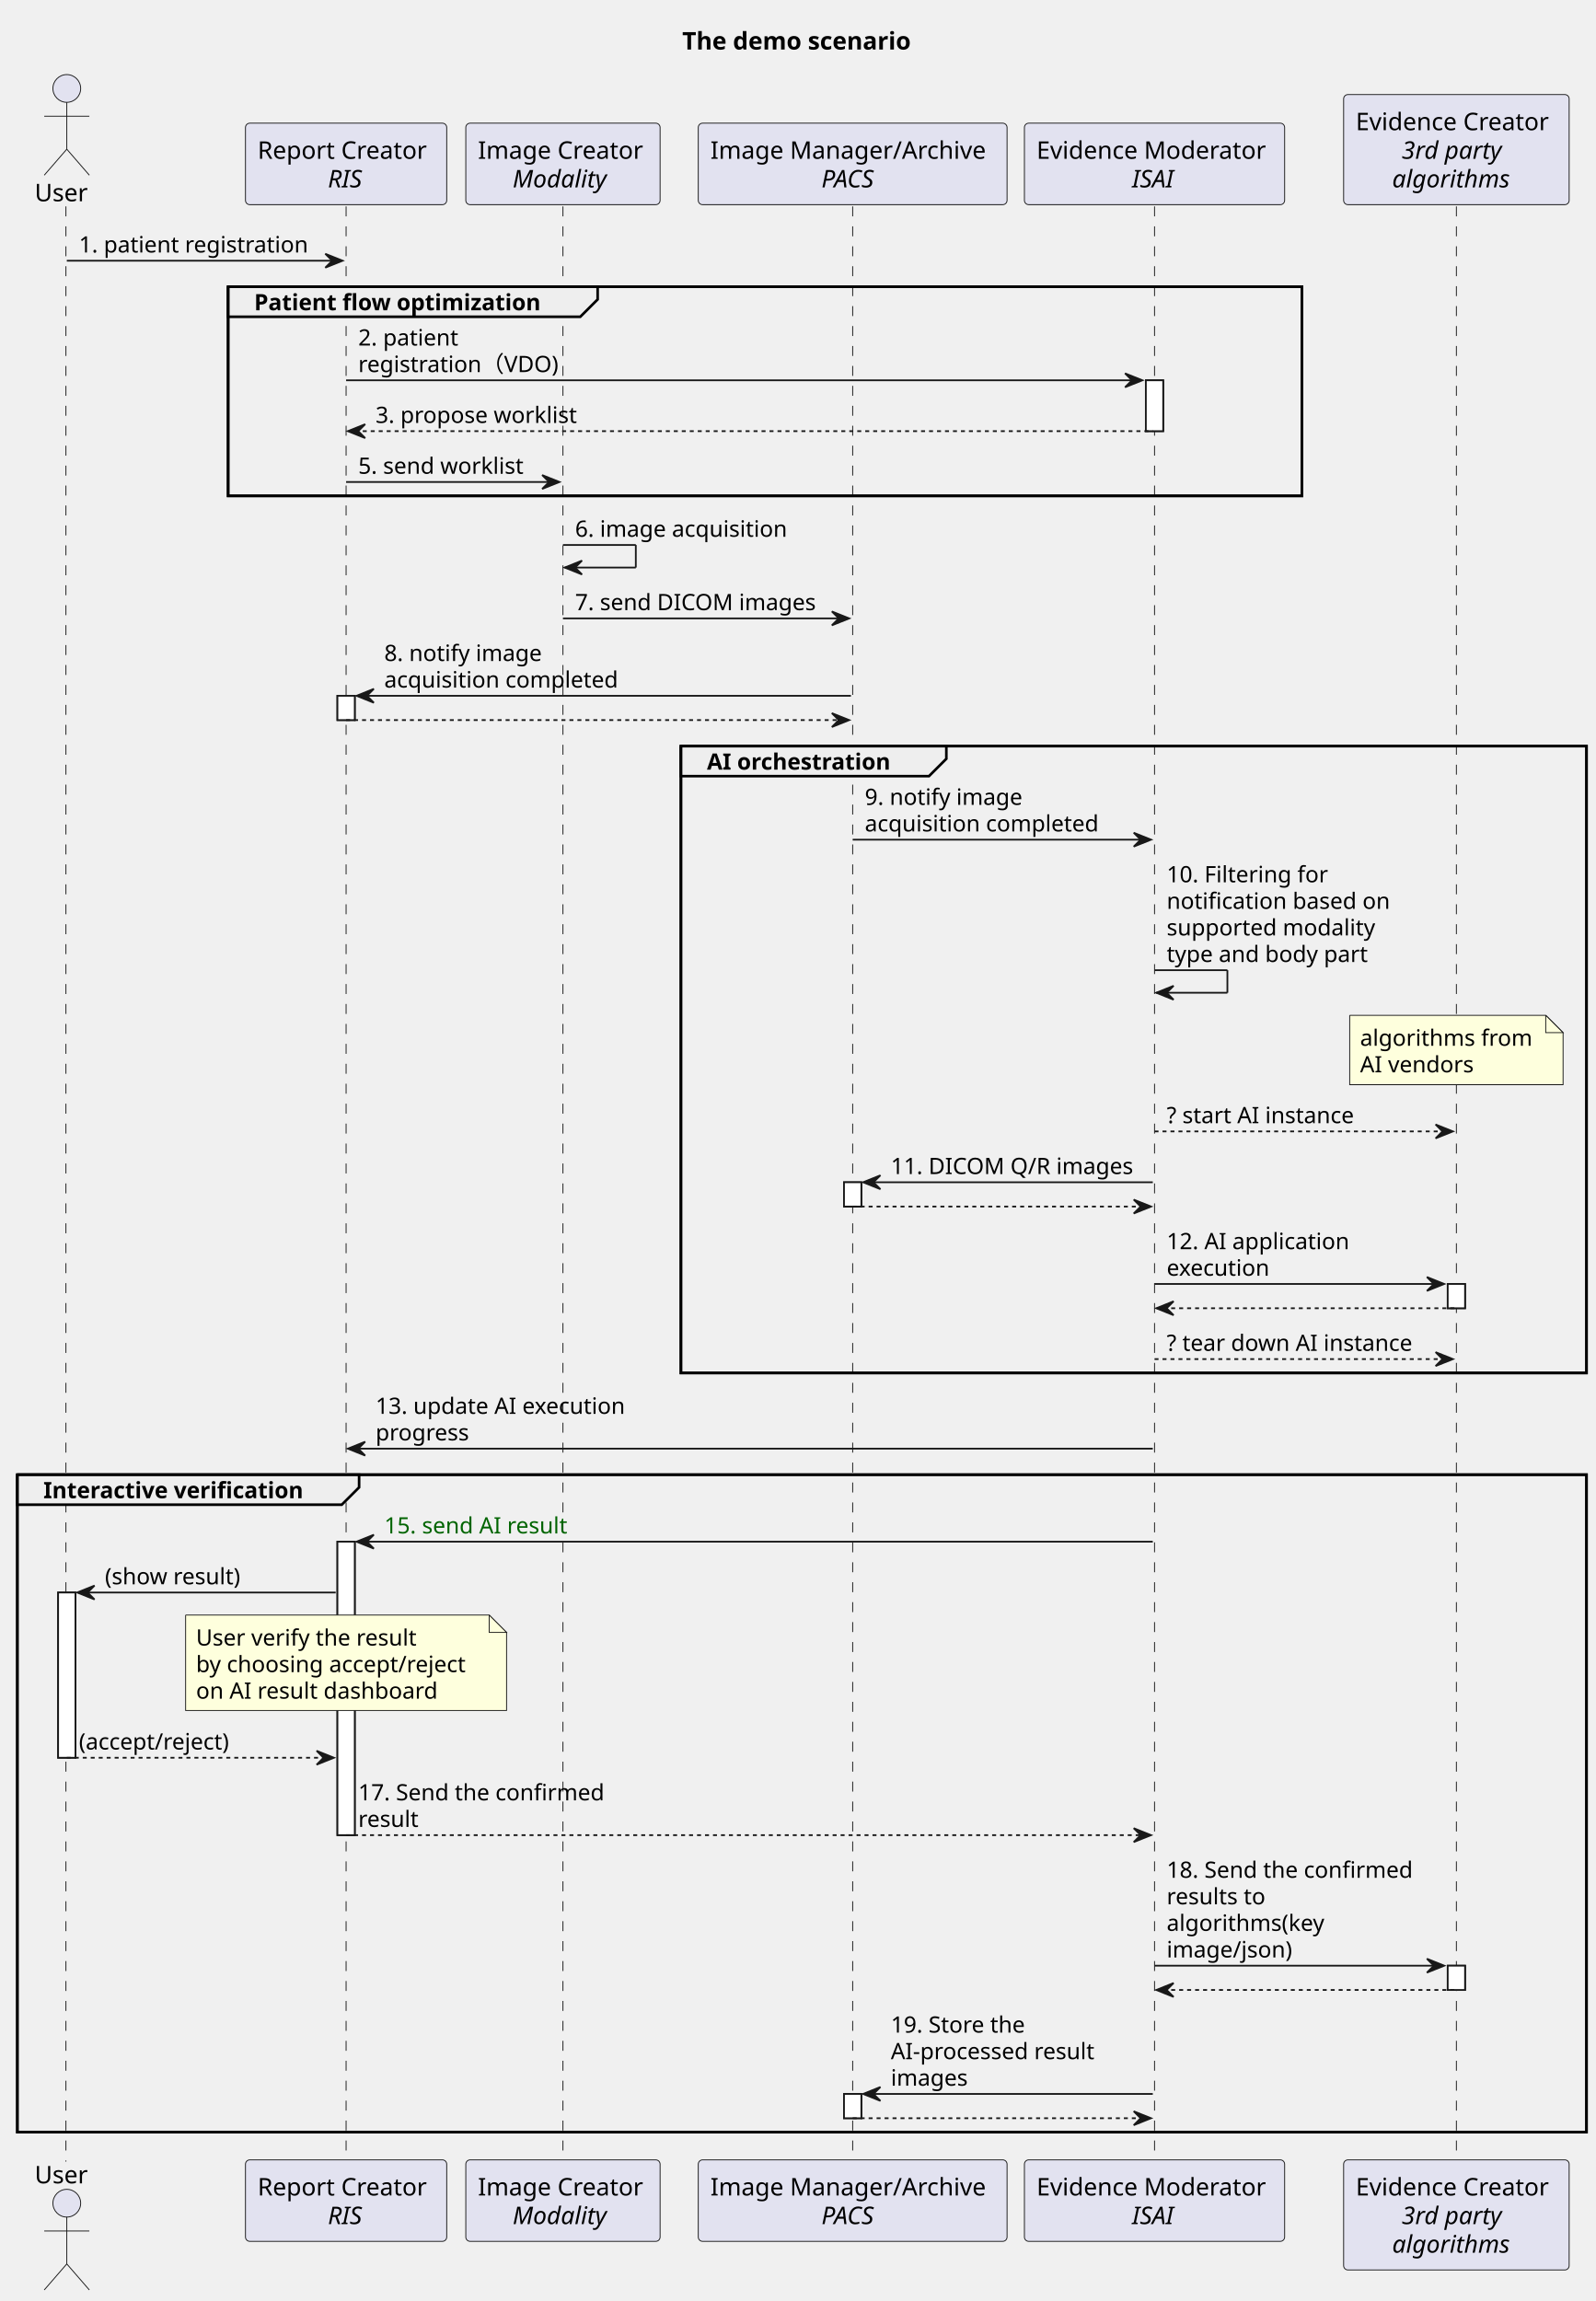
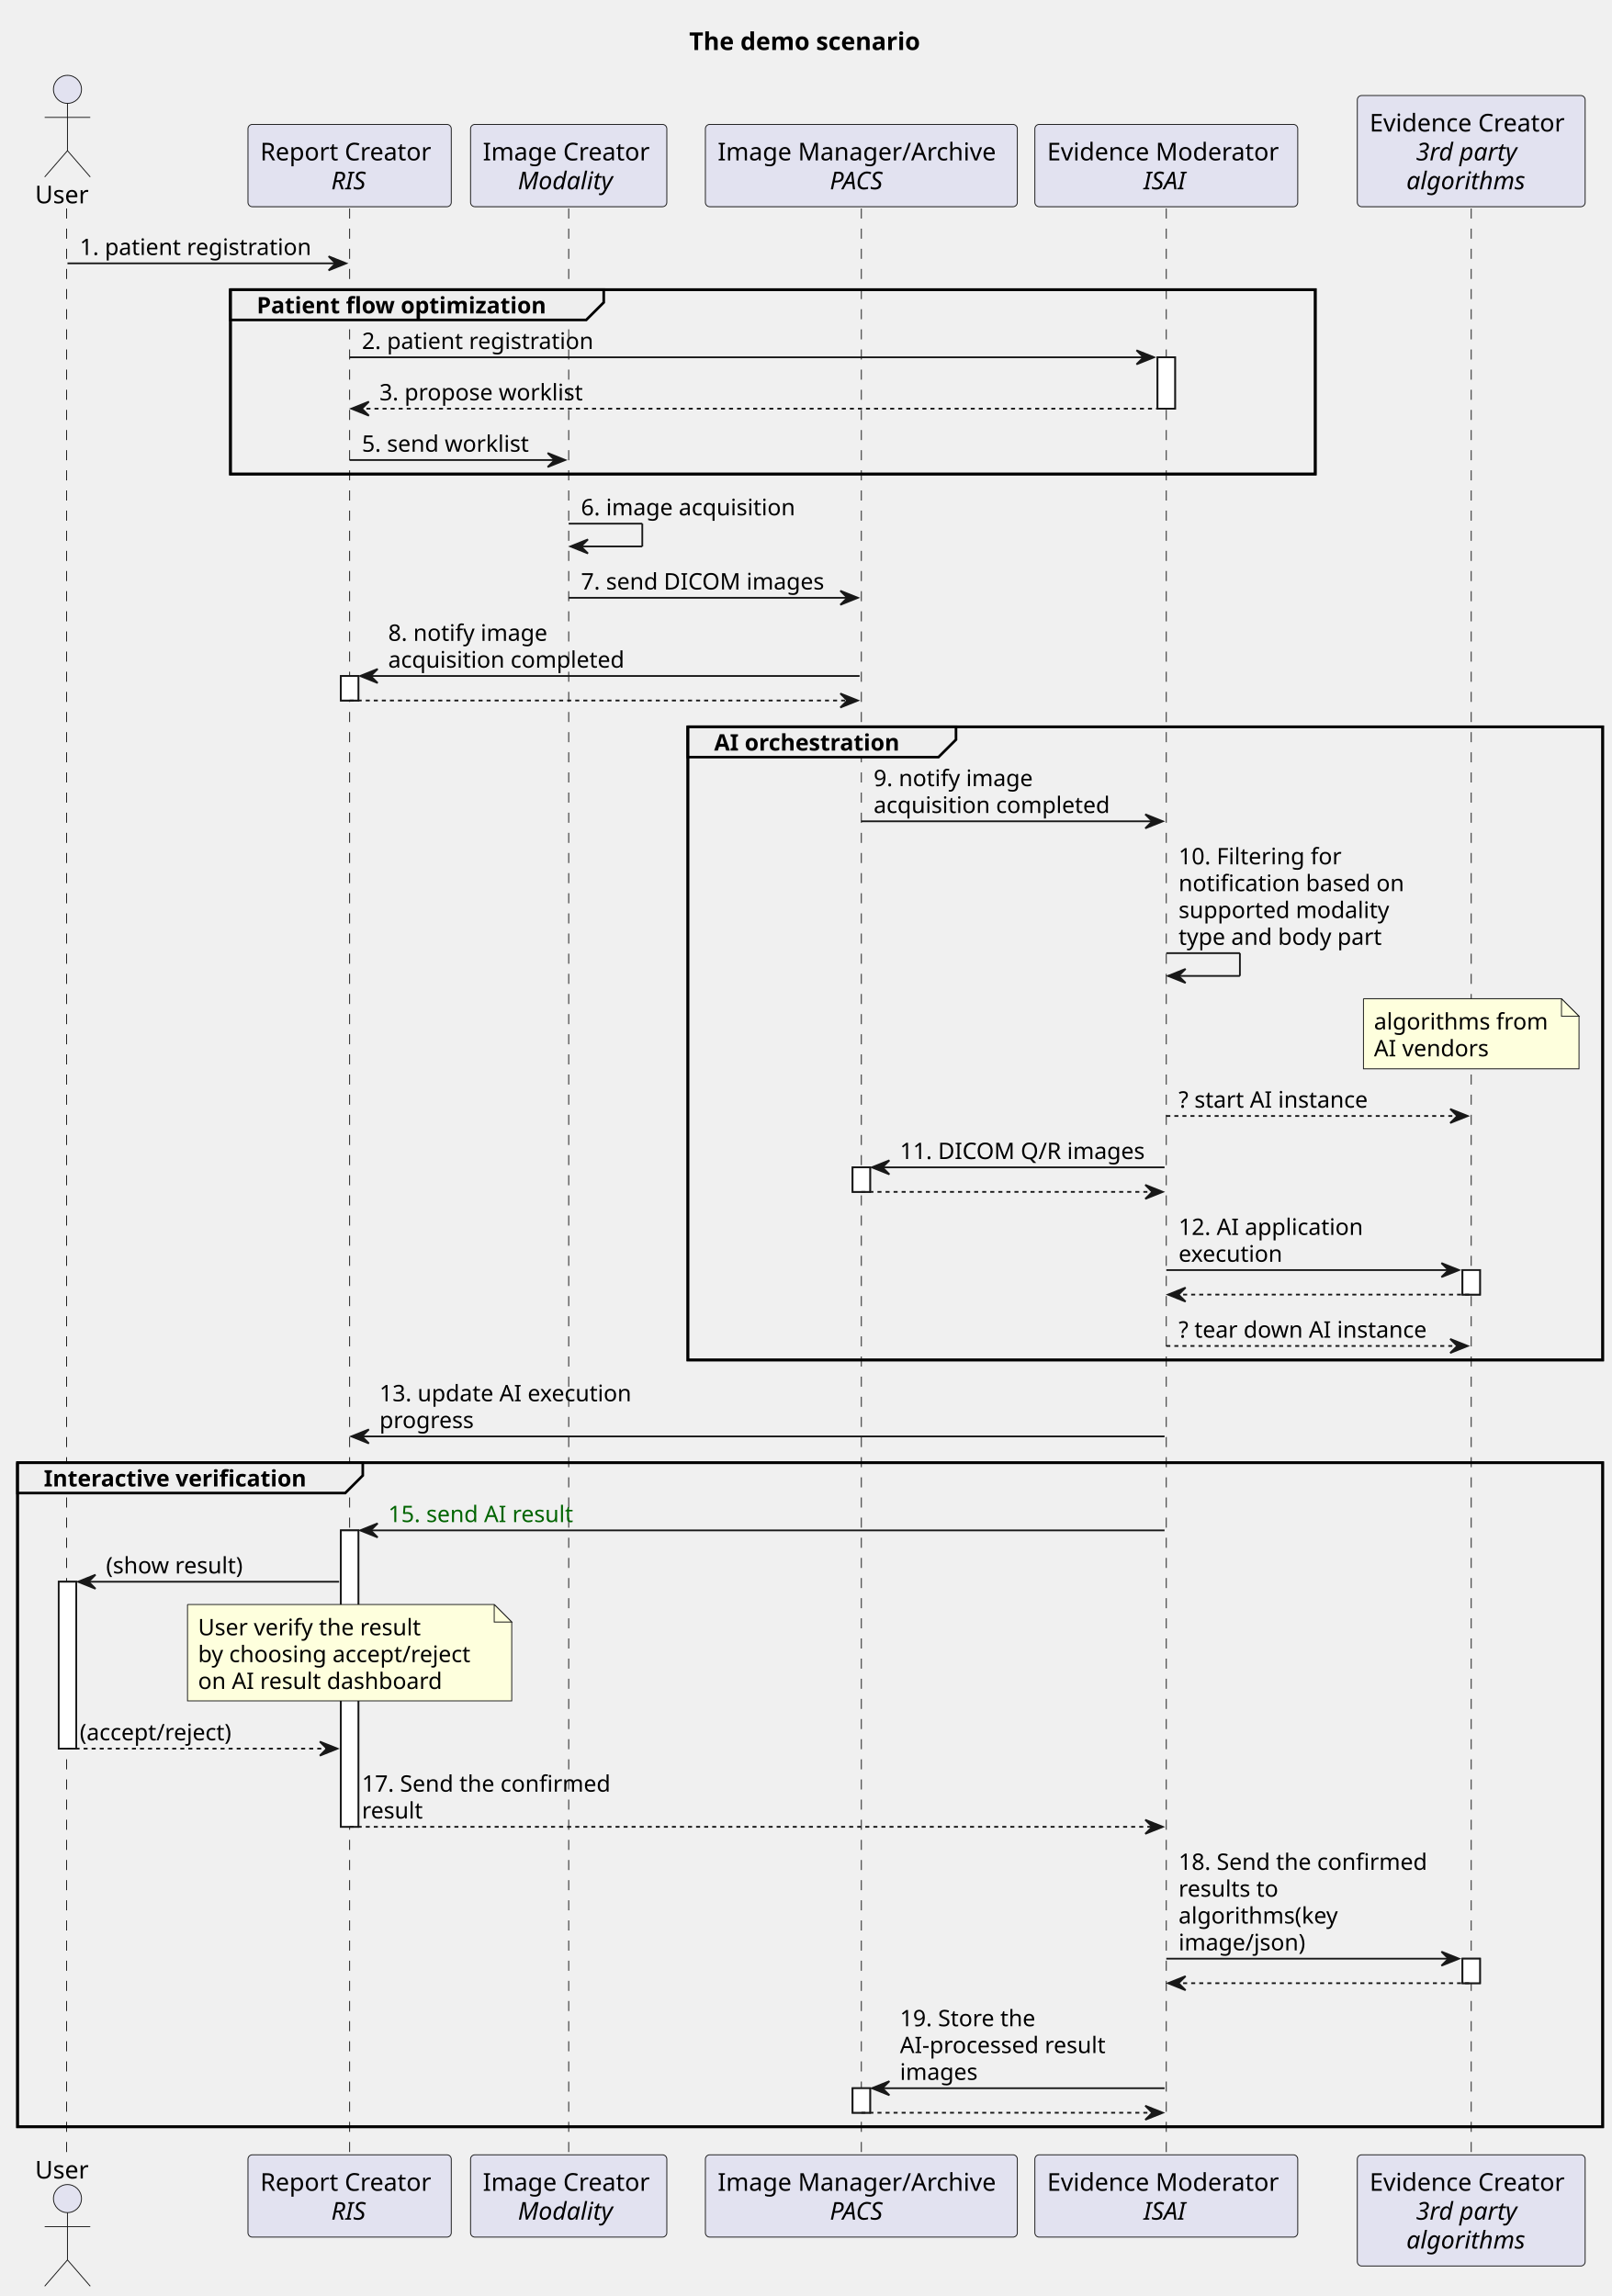
- <svg xmlns="http://www.w3.org/2000/svg" contentStyleType="text/css" height="1154.541px" preserveAspectRatio="none" style="width:800px;height:1154px;background:#FFFFFF;" version="1.1" viewBox="0 0 800 1154" width="800.435px" zoomAndPan="magnify">
+ <svg xmlns="http://www.w3.org/2000/svg" contentStyleType="text/css" height="1140.62px" preserveAspectRatio="none" style="width:800px;height:1140px;background:#FFFFFF;" version="1.1" viewBox="0 0 800 1140" width="800.435px" zoomAndPan="magnify">
  <defs />
  <g>
    <rect height="23.046" style="stroke:#00000000;stroke-width:0.87;fill:none;" width="127.896" x="337.792" y="8.7" />
    <text fill="#000000" font-family="sans-serif" font-size="12.181" font-weight="bold" lengthAdjust="spacing" textLength="119.195" x="342.142" y="24.827">The demo scenario</text>
-     <rect fill="#FFFFFF" height="82.864" style="stroke:#181818;stroke-width:0.87;" width="8.7" x="29.146" y="798.68" />
-     <rect fill="#FFFFFF" height="12.181" style="stroke:#181818;stroke-width:0.87;" width="8.7" x="169.222" y="348.957" />
-     <rect fill="#FFFFFF" height="147.188" style="stroke:#181818;stroke-width:0.87;" width="8.7" x="169.222" y="773.178" />
-     <rect fill="#FFFFFF" height="12.181" style="stroke:#181818;stroke-width:0.87;" width="8.7" x="423.274" y="592.929" />
-     <rect fill="#FFFFFF" height="12.181" style="stroke:#181818;stroke-width:0.87;" width="8.7" x="423.274" y="1050.153" />
-     <rect fill="#FFFFFF" height="25.501" style="stroke:#181818;stroke-width:0.87;" width="8.7" x="574.66" y="190.729" />
-     <rect fill="#FFFFFF" height="12.181" style="stroke:#181818;stroke-width:0.87;" width="8.7" x="726.047" y="643.932" />
-     <rect fill="#FFFFFF" height="12.181" style="stroke:#181818;stroke-width:0.87;" width="8.7" x="726.047" y="985.83" />
-     <rect height="104.885" style="stroke:#000000;stroke-width:1.305;fill:none;" width="538.554" x="114.41" y="143.806" />
-     <rect height="314.386" style="stroke:#000000;stroke-width:1.305;fill:none;" width="454.16" x="341.49" y="374.188" />
-     <rect height="329.717" style="stroke:#000000;stroke-width:1.305;fill:none;" width="786.949" x="8.7" y="739.577" />
-     <line style="stroke:#181818;stroke-width:0.435;fill:none;stroke-dasharray:5.0,5.0;" x1="33.061" x2="33.061" y1="103.514" y2="1084.084" />
-     <line style="stroke:#181818;stroke-width:0.435;fill:none;stroke-dasharray:5.0,5.0;" x1="173.573" x2="173.573" y1="103.514" y2="1084.084" />
-     <line style="stroke:#181818;stroke-width:0.435;fill:none;stroke-dasharray:5.0,5.0;" x1="282.327" x2="282.327" y1="103.514" y2="1084.084" />
-     <line style="stroke:#181818;stroke-width:0.435;fill:none;stroke-dasharray:5.0,5.0;" x1="427.624" x2="427.624" y1="103.514" y2="1084.084" />
-     <line style="stroke:#181818;stroke-width:0.435;fill:none;stroke-dasharray:5.0,5.0;" x1="579.01" x2="579.01" y1="103.514" y2="1084.084" />
-     <line style="stroke:#181818;stroke-width:0.435;fill:none;stroke-dasharray:5.0,5.0;" x1="730.397" x2="730.397" y1="103.514" y2="1084.084" />
+     <rect fill="#FFFFFF" height="82.864" style="stroke:#181818;stroke-width:0.87;" width="8.7" x="29.146" y="785.359" />
+     <rect fill="#FFFFFF" height="12.181" style="stroke:#181818;stroke-width:0.87;" width="8.7" x="169.222" y="335.636" />
+     <rect fill="#FFFFFF" height="147.188" style="stroke:#181818;stroke-width:0.87;" width="8.7" x="169.222" y="759.858" />
+     <rect fill="#FFFFFF" height="12.181" style="stroke:#181818;stroke-width:0.87;" width="8.7" x="423.274" y="579.609" />
+     <rect fill="#FFFFFF" height="12.181" style="stroke:#181818;stroke-width:0.87;" width="8.7" x="423.274" y="1036.832" />
+     <rect fill="#FFFFFF" height="25.501" style="stroke:#181818;stroke-width:0.87;" width="8.7" x="574.66" y="177.408" />
+     <rect fill="#FFFFFF" height="12.181" style="stroke:#181818;stroke-width:0.87;" width="8.7" x="726.047" y="630.611" />
+     <rect fill="#FFFFFF" height="12.181" style="stroke:#181818;stroke-width:0.87;" width="8.7" x="726.047" y="972.509" />
+     <rect height="91.565" style="stroke:#000000;stroke-width:1.305;fill:none;" width="538.554" x="114.41" y="143.806" />
+     <rect height="314.386" style="stroke:#000000;stroke-width:1.305;fill:none;" width="454.16" x="341.49" y="360.867" />
+     <rect height="329.717" style="stroke:#000000;stroke-width:1.305;fill:none;" width="786.949" x="8.7" y="726.256" />
+     <line style="stroke:#181818;stroke-width:0.435;fill:none;stroke-dasharray:5.0,5.0;" x1="33.061" x2="33.061" y1="103.514" y2="1070.764" />
+     <line style="stroke:#181818;stroke-width:0.435;fill:none;stroke-dasharray:5.0,5.0;" x1="173.573" x2="173.573" y1="103.514" y2="1070.764" />
+     <line style="stroke:#181818;stroke-width:0.435;fill:none;stroke-dasharray:5.0,5.0;" x1="282.327" x2="282.327" y1="103.514" y2="1070.764" />
+     <line style="stroke:#181818;stroke-width:0.435;fill:none;stroke-dasharray:5.0,5.0;" x1="427.624" x2="427.624" y1="103.514" y2="1070.764" />
+     <line style="stroke:#181818;stroke-width:0.435;fill:none;stroke-dasharray:5.0,5.0;" x1="579.01" x2="579.01" y1="103.514" y2="1070.764" />
+     <line style="stroke:#181818;stroke-width:0.435;fill:none;stroke-dasharray:5.0,5.0;" x1="730.397" x2="730.397" y1="103.514" y2="1070.764" />
    <text fill="#000000" font-family="sans-serif" font-size="12.181" lengthAdjust="spacing" textLength="26.971" x="17.401" y="100.945">User</text>
    <ellipse cx="33.496" cy="44.362" fill="#E2E2F0" rx="6.96" ry="6.96" style="stroke:#181818;stroke-width:0.435;" />
    <path d="M33.496,51.322 L33.496,74.813 M22.186,58.282 L44.807,58.282 M33.496,74.813 L22.186,87.864 M33.496,74.813 L44.807,87.864 " fill="none" style="stroke:#181818;stroke-width:0.435;" />
-     <text fill="#000000" font-family="sans-serif" font-size="12.181" lengthAdjust="spacing" textLength="26.971" x="17.401" y="1094.991">User</text>
-     <ellipse cx="33.496" cy="1104.955" fill="#E2E2F0" rx="6.96" ry="6.96" style="stroke:#181818;stroke-width:0.435;" />
-     <path d="M33.496,1111.915 L33.496,1135.407 M22.186,1118.876 L44.807,1118.876 M33.496,1135.407 L22.186,1148.457 M33.496,1135.407 L44.807,1148.457 " fill="none" style="stroke:#181818;stroke-width:0.435;" />
+     <text fill="#000000" font-family="sans-serif" font-size="12.181" lengthAdjust="spacing" textLength="26.971" x="17.401" y="1081.67">User</text>
+     <ellipse cx="33.496" cy="1091.634" fill="#E2E2F0" rx="6.96" ry="6.96" style="stroke:#181818;stroke-width:0.435;" />
+     <path d="M33.496,1098.595 L33.496,1122.086 M22.186,1105.555 L44.807,1105.555 M33.496,1122.086 L22.186,1135.136 M33.496,1122.086 L44.807,1135.136 " fill="none" style="stroke:#181818;stroke-width:0.435;" />
    <rect fill="#E2E2F0" height="40.871" rx="2.175" ry="2.175" style="stroke:#181818;stroke-width:0.435;" width="100.924" x="123.11" y="61.773" />
    <text fill="#000000" font-family="sans-serif" font-size="12.181" lengthAdjust="spacing" textLength="88.744" x="129.201" y="79.639">Report Creator</text>
    <text fill="#000000" font-family="sans-serif" font-size="12.181" font-style="italic" lengthAdjust="spacing" textLength="18.271" x="164.437" y="93.984">RIS</text>
-     <rect fill="#E2E2F0" height="40.871" rx="2.175" ry="2.175" style="stroke:#181818;stroke-width:0.435;" width="100.924" x="123.11" y="1083.214" />
-     <text fill="#000000" font-family="sans-serif" font-size="12.181" lengthAdjust="spacing" textLength="88.744" x="129.201" y="1101.081">Report Creator</text>
-     <text fill="#000000" font-family="sans-serif" font-size="12.181" font-style="italic" lengthAdjust="spacing" textLength="18.271" x="164.437" y="1115.426">RIS</text>
+     <rect fill="#E2E2F0" height="40.871" rx="2.175" ry="2.175" style="stroke:#181818;stroke-width:0.435;" width="100.924" x="123.11" y="1069.894" />
+     <text fill="#000000" font-family="sans-serif" font-size="12.181" lengthAdjust="spacing" textLength="88.744" x="129.201" y="1087.76">Report Creator</text>
+     <text fill="#000000" font-family="sans-serif" font-size="12.181" font-style="italic" lengthAdjust="spacing" textLength="18.271" x="164.437" y="1102.105">RIS</text>
    <rect fill="#E2E2F0" height="40.871" rx="2.175" ry="2.175" style="stroke:#181818;stroke-width:0.435;" width="97.444" x="233.605" y="61.773" />
    <text fill="#000000" font-family="sans-serif" font-size="12.181" lengthAdjust="spacing" textLength="85.264" x="239.696" y="79.639">Image Creator</text>
    <text fill="#000000" font-family="sans-serif" font-size="12.181" font-style="italic" lengthAdjust="spacing" textLength="50.462" x="257.096" y="93.984">Modality</text>
-     <rect fill="#E2E2F0" height="40.871" rx="2.175" ry="2.175" style="stroke:#181818;stroke-width:0.435;" width="97.444" x="233.605" y="1083.214" />
-     <text fill="#000000" font-family="sans-serif" font-size="12.181" lengthAdjust="spacing" textLength="85.264" x="239.696" y="1101.081">Image Creator</text>
-     <text fill="#000000" font-family="sans-serif" font-size="12.181" font-style="italic" lengthAdjust="spacing" textLength="50.462" x="257.096" y="1115.426">Modality</text>
+     <rect fill="#E2E2F0" height="40.871" rx="2.175" ry="2.175" style="stroke:#181818;stroke-width:0.435;" width="97.444" x="233.605" y="1069.894" />
+     <text fill="#000000" font-family="sans-serif" font-size="12.181" lengthAdjust="spacing" textLength="85.264" x="239.696" y="1087.76">Image Creator</text>
+     <text fill="#000000" font-family="sans-serif" font-size="12.181" font-style="italic" lengthAdjust="spacing" textLength="50.462" x="257.096" y="1102.105">Modality</text>
    <rect fill="#E2E2F0" height="40.871" rx="2.175" ry="2.175" style="stroke:#181818;stroke-width:0.435;" width="154.867" x="350.19" y="61.773" />
    <text fill="#000000" font-family="sans-serif" font-size="12.181" lengthAdjust="spacing" textLength="142.686" x="356.281" y="79.639">Image Manager/Archive</text>
    <text fill="#000000" font-family="sans-serif" font-size="12.181" font-style="italic" lengthAdjust="spacing" textLength="31.321" x="411.963" y="93.984">PACS</text>
-     <rect fill="#E2E2F0" height="40.871" rx="2.175" ry="2.175" style="stroke:#181818;stroke-width:0.435;" width="154.867" x="350.19" y="1083.214" />
-     <text fill="#000000" font-family="sans-serif" font-size="12.181" lengthAdjust="spacing" textLength="142.686" x="356.281" y="1101.081">Image Manager/Archive</text>
-     <text fill="#000000" font-family="sans-serif" font-size="12.181" font-style="italic" lengthAdjust="spacing" textLength="31.321" x="411.963" y="1115.426">PACS</text>
+     <rect fill="#E2E2F0" height="40.871" rx="2.175" ry="2.175" style="stroke:#181818;stroke-width:0.435;" width="154.867" x="350.19" y="1069.894" />
+     <text fill="#000000" font-family="sans-serif" font-size="12.181" lengthAdjust="spacing" textLength="142.686" x="356.281" y="1087.76">Image Manager/Archive</text>
+     <text fill="#000000" font-family="sans-serif" font-size="12.181" font-style="italic" lengthAdjust="spacing" textLength="31.321" x="411.963" y="1102.105">PACS</text>
    <rect fill="#E2E2F0" height="40.871" rx="2.175" ry="2.175" style="stroke:#181818;stroke-width:0.435;" width="130.506" x="513.758" y="61.773" />
    <text fill="#000000" font-family="sans-serif" font-size="12.181" lengthAdjust="spacing" textLength="118.325" x="519.848" y="79.639">Evidence Moderator</text>
    <text fill="#000000" font-family="sans-serif" font-size="12.181" font-style="italic" lengthAdjust="spacing" textLength="22.621" x="567.7" y="93.984">ISAI</text>
-     <rect fill="#E2E2F0" height="40.871" rx="2.175" ry="2.175" style="stroke:#181818;stroke-width:0.435;" width="130.506" x="513.758" y="1083.214" />
-     <text fill="#000000" font-family="sans-serif" font-size="12.181" lengthAdjust="spacing" textLength="118.325" x="519.848" y="1101.081">Evidence Moderator</text>
-     <text fill="#000000" font-family="sans-serif" font-size="12.181" font-style="italic" lengthAdjust="spacing" textLength="22.621" x="567.7" y="1115.426">ISAI</text>
+     <rect fill="#E2E2F0" height="40.871" rx="2.175" ry="2.175" style="stroke:#181818;stroke-width:0.435;" width="130.506" x="513.758" y="1069.894" />
+     <text fill="#000000" font-family="sans-serif" font-size="12.181" lengthAdjust="spacing" textLength="118.325" x="519.848" y="1087.76">Evidence Moderator</text>
+     <text fill="#000000" font-family="sans-serif" font-size="12.181" font-style="italic" lengthAdjust="spacing" textLength="22.621" x="567.7" y="1102.105">ISAI</text>
    <rect fill="#E2E2F0" height="55.217" rx="2.175" ry="2.175" style="stroke:#181818;stroke-width:0.435;" width="113.105" x="673.845" y="47.427" />
    <text fill="#000000" font-family="sans-serif" font-size="12.181" lengthAdjust="spacing" textLength="100.924" x="679.935" y="65.294">Evidence Creator</text>
    <text fill="#000000" font-family="sans-serif" font-size="12.181" font-style="italic" lengthAdjust="spacing" textLength="54.812" x="702.991" y="79.639">3rd party</text>
    <text fill="#000000" font-family="sans-serif" font-size="12.181" font-style="italic" lengthAdjust="spacing" textLength="64.383" x="698.206" y="93.984">algorithms</text>
-     <rect fill="#E2E2F0" height="55.217" rx="2.175" ry="2.175" style="stroke:#181818;stroke-width:0.435;" width="113.105" x="673.845" y="1083.214" />
-     <text fill="#000000" font-family="sans-serif" font-size="12.181" lengthAdjust="spacing" textLength="100.924" x="679.935" y="1101.081">Evidence Creator</text>
-     <text fill="#000000" font-family="sans-serif" font-size="12.181" font-style="italic" lengthAdjust="spacing" textLength="54.812" x="702.991" y="1115.426">3rd party</text>
-     <text fill="#000000" font-family="sans-serif" font-size="12.181" font-style="italic" lengthAdjust="spacing" textLength="64.383" x="698.206" y="1129.772">algorithms</text>
-     <rect fill="#FFFFFF" height="82.864" style="stroke:#181818;stroke-width:0.87;" width="8.7" x="29.146" y="798.68" />
-     <rect fill="#FFFFFF" height="12.181" style="stroke:#181818;stroke-width:0.87;" width="8.7" x="169.222" y="348.957" />
-     <rect fill="#FFFFFF" height="147.188" style="stroke:#181818;stroke-width:0.87;" width="8.7" x="169.222" y="773.178" />
-     <rect fill="#FFFFFF" height="12.181" style="stroke:#181818;stroke-width:0.87;" width="8.7" x="423.274" y="592.929" />
-     <rect fill="#FFFFFF" height="12.181" style="stroke:#181818;stroke-width:0.87;" width="8.7" x="423.274" y="1050.153" />
-     <rect fill="#FFFFFF" height="25.501" style="stroke:#181818;stroke-width:0.87;" width="8.7" x="574.66" y="190.729" />
-     <rect fill="#FFFFFF" height="12.181" style="stroke:#181818;stroke-width:0.87;" width="8.7" x="726.047" y="643.932" />
-     <rect fill="#FFFFFF" height="12.181" style="stroke:#181818;stroke-width:0.87;" width="8.7" x="726.047" y="985.83" />
+     <rect fill="#E2E2F0" height="55.217" rx="2.175" ry="2.175" style="stroke:#181818;stroke-width:0.435;" width="113.105" x="673.845" y="1069.894" />
+     <text fill="#000000" font-family="sans-serif" font-size="12.181" lengthAdjust="spacing" textLength="100.924" x="679.935" y="1087.76">Evidence Creator</text>
+     <text fill="#000000" font-family="sans-serif" font-size="12.181" font-style="italic" lengthAdjust="spacing" textLength="54.812" x="702.991" y="1102.105">3rd party</text>
+     <text fill="#000000" font-family="sans-serif" font-size="12.181" font-style="italic" lengthAdjust="spacing" textLength="64.383" x="698.206" y="1116.451">algorithms</text>
+     <rect fill="#FFFFFF" height="82.864" style="stroke:#181818;stroke-width:0.87;" width="8.7" x="29.146" y="785.359" />
+     <rect fill="#FFFFFF" height="12.181" style="stroke:#181818;stroke-width:0.87;" width="8.7" x="169.222" y="335.636" />
+     <rect fill="#FFFFFF" height="147.188" style="stroke:#181818;stroke-width:0.87;" width="8.7" x="169.222" y="759.858" />
+     <rect fill="#FFFFFF" height="12.181" style="stroke:#181818;stroke-width:0.87;" width="8.7" x="423.274" y="579.609" />
+     <rect fill="#FFFFFF" height="12.181" style="stroke:#181818;stroke-width:0.87;" width="8.7" x="423.274" y="1036.832" />
+     <rect fill="#FFFFFF" height="25.501" style="stroke:#181818;stroke-width:0.87;" width="8.7" x="574.66" y="177.408" />
+     <rect fill="#FFFFFF" height="12.181" style="stroke:#181818;stroke-width:0.87;" width="8.7" x="726.047" y="630.611" />
+     <rect fill="#FFFFFF" height="12.181" style="stroke:#181818;stroke-width:0.87;" width="8.7" x="726.047" y="972.509" />
    <polygon fill="#181818" points="163.132,127.275,171.833,130.756,163.132,134.236,166.612,130.756" style="stroke:#181818;stroke-width:0.87;" />
    <line style="stroke:#181818;stroke-width:0.87;" x1="33.496" x2="168.352" y1="130.756" y2="130.756" />
    <text fill="#000000" font-family="sans-serif" font-size="11.31" lengthAdjust="spacing" textLength="119.195" x="39.587" y="126.63">1. patient registration</text>
    <path d="M114.41,143.806 L299.728,143.806 L299.728,150.167 L291.028,158.867 L114.41,158.867 L114.41,143.806 " fill="#EEEEEE" style="stroke:#000000;stroke-width:1.305;" />
-     <rect fill="none" height="104.885" style="stroke:#000000;stroke-width:1.305;" width="538.554" x="114.41" y="143.806" />
+     <rect fill="none" height="91.565" style="stroke:#000000;stroke-width:1.305;" width="538.554" x="114.41" y="143.806" />
    <text fill="#000000" font-family="sans-serif" font-size="11.31" font-weight="bold" lengthAdjust="spacing" textLength="146.166" x="127.461" y="155.611">Patient flow optimization</text>
-     <polygon fill="#181818" points="564.22,187.249,572.92,190.729,564.22,194.209,567.7,190.729" style="stroke:#181818;stroke-width:0.87;" />
-     <line style="stroke:#181818;stroke-width:0.87;" x1="173.573" x2="569.44" y1="190.729" y2="190.729" />
-     <text fill="#000000" font-family="sans-serif" font-size="11.31" lengthAdjust="spacing" textLength="52.202" x="179.663" y="173.282">2. patient</text>
-     <text fill="#000000" font-family="sans-serif" font-size="11.31" lengthAdjust="spacing" textLength="102.665" x="179.663" y="186.603">registration（VDO)</text>
-     <polygon fill="#181818" points="183.143,212.75,174.443,216.23,183.143,219.71,179.663,216.23" style="stroke:#181818;stroke-width:0.87;" />
-     <line style="stroke:#181818;stroke-width:0.87;stroke-dasharray:2.0,2.0;" x1="177.923" x2="578.14" y1="216.23" y2="216.23" />
-     <text fill="#000000" font-family="sans-serif" font-size="11.31" lengthAdjust="spacing" textLength="106.145" x="188.363" y="212.104">3. propose worklist</text>
-     <polygon fill="#181818" points="271.887,238.251,280.587,241.731,271.887,245.211,275.367,241.731" style="stroke:#181818;stroke-width:0.87;" />
-     <line style="stroke:#181818;stroke-width:0.87;" x1="173.573" x2="277.107" y1="241.731" y2="241.731" />
-     <text fill="#000000" font-family="sans-serif" font-size="11.31" lengthAdjust="spacing" textLength="87.874" x="179.663" y="237.605">5. send worklist</text>
-     <line style="stroke:#181818;stroke-width:0.87;" x1="282.327" x2="318.869" y1="273.323" y2="273.323" />
-     <line style="stroke:#181818;stroke-width:0.87;" x1="318.869" x2="318.869" y1="273.323" y2="284.633" />
-     <line style="stroke:#181818;stroke-width:0.87;" x1="283.197" x2="318.869" y1="284.633" y2="284.633" />
-     <polygon fill="#181818" points="291.898,281.153,283.197,284.633,291.898,288.113,288.418,284.633" style="stroke:#181818;stroke-width:0.87;" />
-     <text fill="#000000" font-family="sans-serif" font-size="11.31" lengthAdjust="spacing" textLength="111.365" x="288.418" y="269.197">6. image acquisition</text>
-     <polygon fill="#181818" points="417.183,306.654,425.884,310.135,417.183,313.615,420.663,310.135" style="stroke:#181818;stroke-width:0.87;" />
-     <line style="stroke:#181818;stroke-width:0.87;" x1="282.327" x2="422.404" y1="310.135" y2="310.135" />
-     <text fill="#000000" font-family="sans-serif" font-size="11.31" lengthAdjust="spacing" textLength="124.415" x="288.418" y="306.009">7. send DICOM images</text>
-     <polygon fill="#181818" points="187.493,345.476,178.793,348.957,187.493,352.437,184.013,348.957" style="stroke:#181818;stroke-width:0.87;" />
-     <line style="stroke:#181818;stroke-width:0.87;" x1="182.273" x2="426.754" y1="348.957" y2="348.957" />
-     <text fill="#000000" font-family="sans-serif" font-size="11.31" lengthAdjust="spacing" textLength="82.654" x="192.713" y="331.51">8. notify image</text>
-     <text fill="#000000" font-family="sans-serif" font-size="11.31" lengthAdjust="spacing" textLength="121.805" x="192.713" y="344.831">acquisition completed</text>
-     <polygon fill="#181818" points="417.183,357.657,425.884,361.137,417.183,364.617,420.663,361.137" style="stroke:#181818;stroke-width:0.87;" />
-     <line style="stroke:#181818;stroke-width:0.87;stroke-dasharray:2.0,2.0;" x1="173.573" x2="422.404" y1="361.137" y2="361.137" />
-     <path d="M341.49,374.188 L474.606,374.188 L474.606,380.548 L465.905,389.249 L341.49,389.249 L341.49,374.188 " fill="#EEEEEE" style="stroke:#000000;stroke-width:1.305;" />
-     <rect fill="none" height="314.386" style="stroke:#000000;stroke-width:1.305;" width="454.16" x="341.49" y="374.188" />
-     <text fill="#000000" font-family="sans-serif" font-size="11.31" font-weight="bold" lengthAdjust="spacing" textLength="93.964" x="354.541" y="385.993">AI orchestration</text>
-     <polygon fill="#181818" points="568.57,417.63,577.27,421.11,568.57,424.591,572.05,421.11" style="stroke:#181818;stroke-width:0.87;" />
-     <line style="stroke:#181818;stroke-width:0.87;" x1="427.624" x2="573.79" y1="421.11" y2="421.11" />
-     <text fill="#000000" font-family="sans-serif" font-size="11.31" lengthAdjust="spacing" textLength="82.654" x="433.714" y="403.664">9. notify image</text>
-     <text fill="#000000" font-family="sans-serif" font-size="11.31" lengthAdjust="spacing" textLength="121.805" x="433.714" y="416.984">acquisition completed</text>
-     <line style="stroke:#181818;stroke-width:0.87;" x1="579.01" x2="615.552" y1="486.574" y2="486.574" />
-     <line style="stroke:#181818;stroke-width:0.87;" x1="615.552" x2="615.552" y1="486.574" y2="497.884" />
-     <line style="stroke:#181818;stroke-width:0.87;" x1="579.88" x2="615.552" y1="497.884" y2="497.884" />
-     <polygon fill="#181818" points="588.581,494.404,579.88,497.884,588.581,501.365,585.101,497.884" style="stroke:#181818;stroke-width:0.87;" />
-     <text fill="#000000" font-family="sans-serif" font-size="11.31" lengthAdjust="spacing" textLength="85.264" x="585.101" y="442.486">10. Filtering for</text>
-     <text fill="#000000" font-family="sans-serif" font-size="11.31" lengthAdjust="spacing" textLength="116.585" x="585.101" y="455.807">notification based on</text>
-     <text fill="#000000" font-family="sans-serif" font-size="11.31" lengthAdjust="spacing" textLength="107.015" x="585.101" y="469.127">supported modality</text>
-     <text fill="#000000" font-family="sans-serif" font-size="11.31" lengthAdjust="spacing" textLength="102.665" x="585.101" y="482.448">type and body part</text>
-     <path d="M676.89,509.195 L676.89,543.996 L783.904,543.996 L783.904,517.895 L775.204,509.195 L676.89,509.195 " fill="#FEFFDD" style="stroke:#181818;stroke-width:0.435;" />
-     <path d="M775.204,509.195 L775.204,517.895 L783.904,517.895 L775.204,509.195 " fill="#FEFFDD" style="stroke:#181818;stroke-width:0.435;" />
-     <text fill="#000000" font-family="sans-serif" font-size="11.31" lengthAdjust="spacing" textLength="88.744" x="682.11" y="524.48">algorithms from</text>
-     <text fill="#000000" font-family="sans-serif" font-size="11.31" lengthAdjust="spacing" textLength="58.293" x="682.11" y="537.801">AI vendors</text>
-     <polygon fill="#181818" points="719.957,563.948,728.657,567.428,719.957,570.908,723.437,567.428" style="stroke:#181818;stroke-width:0.87;" />
-     <line style="stroke:#181818;stroke-width:0.87;stroke-dasharray:2.0,2.0;" x1="579.01" x2="725.177" y1="567.428" y2="567.428" />
-     <text fill="#000000" font-family="sans-serif" font-size="11.31" lengthAdjust="spacing" textLength="97.444" x="585.101" y="563.302">? start AI instance</text>
-     <polygon fill="#181818" points="441.544,589.449,432.844,592.929,441.544,596.409,438.064,592.929" style="stroke:#181818;stroke-width:0.87;" />
-     <line style="stroke:#181818;stroke-width:0.87;" x1="436.324" x2="578.14" y1="592.929" y2="592.929" />
-     <text fill="#000000" font-family="sans-serif" font-size="11.31" lengthAdjust="spacing" textLength="127.026" x="446.764" y="588.803">11. DICOM Q/R images</text>
-     <polygon fill="#181818" points="568.57,601.63,577.27,605.11,568.57,608.59,572.05,605.11" style="stroke:#181818;stroke-width:0.87;" />
-     <line style="stroke:#181818;stroke-width:0.87;stroke-dasharray:2.0,2.0;" x1="427.624" x2="573.79" y1="605.11" y2="605.11" />
-     <polygon fill="#181818" points="715.606,640.452,724.307,643.932,715.606,647.412,719.087,643.932" style="stroke:#181818;stroke-width:0.87;" />
-     <line style="stroke:#181818;stroke-width:0.87;" x1="579.01" x2="720.827" y1="643.932" y2="643.932" />
-     <text fill="#000000" font-family="sans-serif" font-size="11.31" lengthAdjust="spacing" textLength="96.574" x="585.101" y="626.485">12. AI application</text>
-     <text fill="#000000" font-family="sans-serif" font-size="11.31" lengthAdjust="spacing" textLength="53.942" x="585.101" y="639.806">execution</text>
-     <polygon fill="#181818" points="588.581,652.632,579.88,656.112,588.581,659.592,585.101,656.112" style="stroke:#181818;stroke-width:0.87;" />
-     <line style="stroke:#181818;stroke-width:0.87;stroke-dasharray:2.0,2.0;" x1="583.361" x2="729.527" y1="656.112" y2="656.112" />
-     <polygon fill="#181818" points="719.957,678.134,728.657,681.614,719.957,685.094,723.437,681.614" style="stroke:#181818;stroke-width:0.87;" />
-     <line style="stroke:#181818;stroke-width:0.87;stroke-dasharray:2.0,2.0;" x1="579.01" x2="725.177" y1="681.614" y2="681.614" />
-     <text fill="#000000" font-family="sans-serif" font-size="11.31" lengthAdjust="spacing" textLength="126.156" x="585.101" y="677.488">? tear down AI instance</text>
-     <polygon fill="#181818" points="183.143,723.046,174.443,726.526,183.143,730.006,179.663,726.526" style="stroke:#181818;stroke-width:0.87;" />
-     <line style="stroke:#181818;stroke-width:0.87;" x1="177.923" x2="578.14" y1="726.526" y2="726.526" />
-     <text fill="#000000" font-family="sans-serif" font-size="11.31" lengthAdjust="spacing" textLength="130.506" x="188.363" y="709.079">13. update AI execution</text>
-     <text fill="#000000" font-family="sans-serif" font-size="11.31" lengthAdjust="spacing" textLength="47.852" x="188.363" y="722.4">progress</text>
-     <path d="M8.7,739.577 L180.098,739.577 L180.098,745.937 L171.398,754.637 L8.7,754.637 L8.7,739.577 " fill="#EEEEEE" style="stroke:#000000;stroke-width:1.305;" />
-     <rect fill="none" height="329.717" style="stroke:#000000;stroke-width:1.305;" width="786.949" x="8.7" y="739.577" />
-     <text fill="#000000" font-family="sans-serif" font-size="11.31" font-weight="bold" lengthAdjust="spacing" textLength="132.246" x="21.751" y="751.381">Interactive verification</text>
-     <polygon fill="#181818" points="187.493,769.698,178.793,773.178,187.493,776.659,184.013,773.178" style="stroke:#181818;stroke-width:0.87;" />
-     <line style="stroke:#181818;stroke-width:0.87;" x1="182.273" x2="578.14" y1="773.178" y2="773.178" />
-     <text fill="#006400" font-family="sans-serif" font-size="11.31" lengthAdjust="spacing" textLength="96.574" x="192.713" y="769.053">15. send AI result</text>
-     <polygon fill="#181818" points="47.417,795.199,38.717,798.68,47.417,802.16,43.937,798.68" style="stroke:#181818;stroke-width:0.87;" />
-     <line style="stroke:#181818;stroke-width:0.87;" x1="42.197" x2="168.352" y1="798.68" y2="798.68" />
-     <text fill="#000000" font-family="sans-serif" font-size="11.31" lengthAdjust="spacing" textLength="70.473" x="52.637" y="794.554">(show result)</text>
-     <path d="M93.094,809.99 L93.094,857.842 L254.051,857.842 L254.051,818.691 L245.351,809.99 L93.094,809.99 " fill="#FEFFDD" style="stroke:#181818;stroke-width:0.435;" />
-     <path d="M245.351,809.99 L245.351,818.691 L254.051,818.691 L245.351,809.99 " fill="#FEFFDD" style="stroke:#181818;stroke-width:0.435;" />
-     <text fill="#000000" font-family="sans-serif" font-size="11.31" lengthAdjust="spacing" textLength="113.975" x="98.314" y="825.275">User verify the result</text>
-     <text fill="#000000" font-family="sans-serif" font-size="11.31" lengthAdjust="spacing" textLength="142.686" x="98.314" y="838.596">by choosing accept/reject</text>
-     <text fill="#000000" font-family="sans-serif" font-size="11.31" lengthAdjust="spacing" textLength="124.415" x="98.314" y="851.917">on AI result dashboard</text>
-     <polygon fill="#181818" points="158.782,878.064,167.482,881.544,158.782,885.024,162.262,881.544" style="stroke:#181818;stroke-width:0.87;" />
-     <line style="stroke:#181818;stroke-width:0.87;stroke-dasharray:2.0,2.0;" x1="33.496" x2="164.002" y1="881.544" y2="881.544" />
-     <text fill="#000000" font-family="sans-serif" font-size="11.31" lengthAdjust="spacing" textLength="79.174" x="39.587" y="877.418">(accept/reject)</text>
-     <polygon fill="#181818" points="568.57,916.886,577.27,920.366,568.57,923.846,572.05,920.366" style="stroke:#181818;stroke-width:0.87;" />
-     <line style="stroke:#181818;stroke-width:0.87;stroke-dasharray:2.0,2.0;" x1="173.573" x2="573.79" y1="920.366" y2="920.366" />
-     <text fill="#000000" font-family="sans-serif" font-size="11.31" lengthAdjust="spacing" textLength="127.026" x="179.663" y="902.919">17. Send the confirmed</text>
-     <text fill="#000000" font-family="sans-serif" font-size="11.31" lengthAdjust="spacing" textLength="31.321" x="179.663" y="916.24">result</text>
-     <polygon fill="#181818" points="715.606,982.349,724.307,985.83,715.606,989.31,719.087,985.83" style="stroke:#181818;stroke-width:0.87;" />
-     <line style="stroke:#181818;stroke-width:0.87;" x1="579.01" x2="720.827" y1="985.83" y2="985.83" />
-     <text fill="#000000" font-family="sans-serif" font-size="11.31" lengthAdjust="spacing" textLength="127.026" x="585.101" y="941.741">18. Send the confirmed</text>
-     <text fill="#000000" font-family="sans-serif" font-size="11.31" lengthAdjust="spacing" textLength="52.202" x="585.101" y="955.062">results to</text>
-     <text fill="#000000" font-family="sans-serif" font-size="11.31" lengthAdjust="spacing" textLength="81.784" x="585.101" y="968.383">algorithms(key</text>
-     <text fill="#000000" font-family="sans-serif" font-size="11.31" lengthAdjust="spacing" textLength="66.123" x="585.101" y="981.704">image/json)</text>
-     <polygon fill="#181818" points="588.581,994.53,579.88,998.01,588.581,1001.49,585.101,998.01" style="stroke:#181818;stroke-width:0.87;" />
-     <line style="stroke:#181818;stroke-width:0.87;stroke-dasharray:2.0,2.0;" x1="583.361" x2="729.527" y1="998.01" y2="998.01" />
-     <polygon fill="#181818" points="441.544,1046.673,432.844,1050.153,441.544,1053.633,438.064,1050.153" style="stroke:#181818;stroke-width:0.87;" />
-     <line style="stroke:#181818;stroke-width:0.87;" x1="436.324" x2="578.14" y1="1050.153" y2="1050.153" />
-     <text fill="#000000" font-family="sans-serif" font-size="11.31" lengthAdjust="spacing" textLength="69.603" x="446.764" y="1019.385">19. Store the</text>
-     <text fill="#000000" font-family="sans-serif" font-size="11.31" lengthAdjust="spacing" textLength="108.755" x="446.764" y="1032.706">AI-processed result</text>
-     <text fill="#000000" font-family="sans-serif" font-size="11.31" lengthAdjust="spacing" textLength="39.152" x="446.764" y="1046.027">images</text>
-     <polygon fill="#181818" points="568.57,1058.853,577.27,1062.333,568.57,1065.814,572.05,1062.333" style="stroke:#181818;stroke-width:0.87;" />
-     <line style="stroke:#181818;stroke-width:0.87;stroke-dasharray:2.0,2.0;" x1="427.624" x2="573.79" y1="1062.333" y2="1062.333" />
+     <polygon fill="#181818" points="564.22,173.928,572.92,177.408,564.22,180.888,567.7,177.408" style="stroke:#181818;stroke-width:0.87;" />
+     <line style="stroke:#181818;stroke-width:0.87;" x1="173.573" x2="569.44" y1="177.408" y2="177.408" />
+     <text fill="#000000" font-family="sans-serif" font-size="11.31" lengthAdjust="spacing" textLength="119.195" x="179.663" y="173.282">2. patient registration</text>
+     <polygon fill="#181818" points="183.143,199.429,174.443,202.909,183.143,206.389,179.663,202.909" style="stroke:#181818;stroke-width:0.87;" />
+     <line style="stroke:#181818;stroke-width:0.87;stroke-dasharray:2.0,2.0;" x1="177.923" x2="578.14" y1="202.909" y2="202.909" />
+     <text fill="#000000" font-family="sans-serif" font-size="11.31" lengthAdjust="spacing" textLength="106.145" x="188.363" y="198.783">3. propose worklist</text>
+     <polygon fill="#181818" points="271.887,224.93,280.587,228.411,271.887,231.891,275.367,228.411" style="stroke:#181818;stroke-width:0.87;" />
+     <line style="stroke:#181818;stroke-width:0.87;" x1="173.573" x2="277.107" y1="228.411" y2="228.411" />
+     <text fill="#000000" font-family="sans-serif" font-size="11.31" lengthAdjust="spacing" textLength="87.874" x="179.663" y="224.285">5. send worklist</text>
+     <line style="stroke:#181818;stroke-width:0.87;" x1="282.327" x2="318.869" y1="260.002" y2="260.002" />
+     <line style="stroke:#181818;stroke-width:0.87;" x1="318.869" x2="318.869" y1="260.002" y2="271.312" />
+     <line style="stroke:#181818;stroke-width:0.87;" x1="283.197" x2="318.869" y1="271.312" y2="271.312" />
+     <polygon fill="#181818" points="291.898,267.832,283.197,271.312,291.898,274.793,288.418,271.312" style="stroke:#181818;stroke-width:0.87;" />
+     <text fill="#000000" font-family="sans-serif" font-size="11.31" lengthAdjust="spacing" textLength="111.365" x="288.418" y="255.876">6. image acquisition</text>
+     <polygon fill="#181818" points="417.183,293.334,425.884,296.814,417.183,300.294,420.663,296.814" style="stroke:#181818;stroke-width:0.87;" />
+     <line style="stroke:#181818;stroke-width:0.87;" x1="282.327" x2="422.404" y1="296.814" y2="296.814" />
+     <text fill="#000000" font-family="sans-serif" font-size="11.31" lengthAdjust="spacing" textLength="124.415" x="288.418" y="292.688">7. send DICOM images</text>
+     <polygon fill="#181818" points="187.493,332.156,178.793,335.636,187.493,339.116,184.013,335.636" style="stroke:#181818;stroke-width:0.87;" />
+     <line style="stroke:#181818;stroke-width:0.87;" x1="182.273" x2="426.754" y1="335.636" y2="335.636" />
+     <text fill="#000000" font-family="sans-serif" font-size="11.31" lengthAdjust="spacing" textLength="82.654" x="192.713" y="318.189">8. notify image</text>
+     <text fill="#000000" font-family="sans-serif" font-size="11.31" lengthAdjust="spacing" textLength="121.805" x="192.713" y="331.51">acquisition completed</text>
+     <polygon fill="#181818" points="417.183,344.336,425.884,347.816,417.183,351.297,420.663,347.816" style="stroke:#181818;stroke-width:0.87;" />
+     <line style="stroke:#181818;stroke-width:0.87;stroke-dasharray:2.0,2.0;" x1="173.573" x2="422.404" y1="347.816" y2="347.816" />
+     <path d="M341.49,360.867 L474.606,360.867 L474.606,367.227 L465.905,375.928 L341.49,375.928 L341.49,360.867 " fill="#EEEEEE" style="stroke:#000000;stroke-width:1.305;" />
+     <rect fill="none" height="314.386" style="stroke:#000000;stroke-width:1.305;" width="454.16" x="341.49" y="360.867" />
+     <text fill="#000000" font-family="sans-serif" font-size="11.31" font-weight="bold" lengthAdjust="spacing" textLength="93.964" x="354.541" y="372.672">AI orchestration</text>
+     <polygon fill="#181818" points="568.57,404.309,577.27,407.79,568.57,411.27,572.05,407.79" style="stroke:#181818;stroke-width:0.87;" />
+     <line style="stroke:#181818;stroke-width:0.87;" x1="427.624" x2="573.79" y1="407.79" y2="407.79" />
+     <text fill="#000000" font-family="sans-serif" font-size="11.31" lengthAdjust="spacing" textLength="82.654" x="433.714" y="390.343">9. notify image</text>
+     <text fill="#000000" font-family="sans-serif" font-size="11.31" lengthAdjust="spacing" textLength="121.805" x="433.714" y="403.664">acquisition completed</text>
+     <line style="stroke:#181818;stroke-width:0.87;" x1="579.01" x2="615.552" y1="473.253" y2="473.253" />
+     <line style="stroke:#181818;stroke-width:0.87;" x1="615.552" x2="615.552" y1="473.253" y2="484.564" />
+     <line style="stroke:#181818;stroke-width:0.87;" x1="579.88" x2="615.552" y1="484.564" y2="484.564" />
+     <polygon fill="#181818" points="588.581,481.084,579.88,484.564,588.581,488.044,585.101,484.564" style="stroke:#181818;stroke-width:0.87;" />
+     <text fill="#000000" font-family="sans-serif" font-size="11.31" lengthAdjust="spacing" textLength="85.264" x="585.101" y="429.165">10. Filtering for</text>
+     <text fill="#000000" font-family="sans-serif" font-size="11.31" lengthAdjust="spacing" textLength="116.585" x="585.101" y="442.486">notification based on</text>
+     <text fill="#000000" font-family="sans-serif" font-size="11.31" lengthAdjust="spacing" textLength="107.015" x="585.101" y="455.807">supported modality</text>
+     <text fill="#000000" font-family="sans-serif" font-size="11.31" lengthAdjust="spacing" textLength="102.665" x="585.101" y="469.127">type and body part</text>
+     <path d="M676.89,495.874 L676.89,530.676 L783.904,530.676 L783.904,504.575 L775.204,495.874 L676.89,495.874 " fill="#FEFFDD" style="stroke:#181818;stroke-width:0.435;" />
+     <path d="M775.204,495.874 L775.204,504.575 L783.904,504.575 L775.204,495.874 " fill="#FEFFDD" style="stroke:#181818;stroke-width:0.435;" />
+     <text fill="#000000" font-family="sans-serif" font-size="11.31" lengthAdjust="spacing" textLength="88.744" x="682.11" y="511.159">algorithms from</text>
+     <text fill="#000000" font-family="sans-serif" font-size="11.31" lengthAdjust="spacing" textLength="58.293" x="682.11" y="524.48">AI vendors</text>
+     <polygon fill="#181818" points="719.957,550.627,728.657,554.107,719.957,557.587,723.437,554.107" style="stroke:#181818;stroke-width:0.87;" />
+     <line style="stroke:#181818;stroke-width:0.87;stroke-dasharray:2.0,2.0;" x1="579.01" x2="725.177" y1="554.107" y2="554.107" />
+     <text fill="#000000" font-family="sans-serif" font-size="11.31" lengthAdjust="spacing" textLength="97.444" x="585.101" y="549.981">? start AI instance</text>
+     <polygon fill="#181818" points="441.544,576.128,432.844,579.609,441.544,583.089,438.064,579.609" style="stroke:#181818;stroke-width:0.87;" />
+     <line style="stroke:#181818;stroke-width:0.87;" x1="436.324" x2="578.14" y1="579.609" y2="579.609" />
+     <text fill="#000000" font-family="sans-serif" font-size="11.31" lengthAdjust="spacing" textLength="127.026" x="446.764" y="575.483">11. DICOM Q/R images</text>
+     <polygon fill="#181818" points="568.57,588.309,577.27,591.789,568.57,595.269,572.05,591.789" style="stroke:#181818;stroke-width:0.87;" />
+     <line style="stroke:#181818;stroke-width:0.87;stroke-dasharray:2.0,2.0;" x1="427.624" x2="573.79" y1="591.789" y2="591.789" />
+     <polygon fill="#181818" points="715.606,627.131,724.307,630.611,715.606,634.091,719.087,630.611" style="stroke:#181818;stroke-width:0.87;" />
+     <line style="stroke:#181818;stroke-width:0.87;" x1="579.01" x2="720.827" y1="630.611" y2="630.611" />
+     <text fill="#000000" font-family="sans-serif" font-size="11.31" lengthAdjust="spacing" textLength="96.574" x="585.101" y="613.164">12. AI application</text>
+     <text fill="#000000" font-family="sans-serif" font-size="11.31" lengthAdjust="spacing" textLength="53.942" x="585.101" y="626.485">execution</text>
+     <polygon fill="#181818" points="588.581,639.311,579.88,642.792,588.581,646.272,585.101,642.792" style="stroke:#181818;stroke-width:0.87;" />
+     <line style="stroke:#181818;stroke-width:0.87;stroke-dasharray:2.0,2.0;" x1="583.361" x2="729.527" y1="642.792" y2="642.792" />
+     <polygon fill="#181818" points="719.957,664.813,728.657,668.293,719.957,671.773,723.437,668.293" style="stroke:#181818;stroke-width:0.87;" />
+     <line style="stroke:#181818;stroke-width:0.87;stroke-dasharray:2.0,2.0;" x1="579.01" x2="725.177" y1="668.293" y2="668.293" />
+     <text fill="#000000" font-family="sans-serif" font-size="11.31" lengthAdjust="spacing" textLength="126.156" x="585.101" y="664.167">? tear down AI instance</text>
+     <polygon fill="#181818" points="183.143,709.725,174.443,713.205,183.143,716.685,179.663,713.205" style="stroke:#181818;stroke-width:0.87;" />
+     <line style="stroke:#181818;stroke-width:0.87;" x1="177.923" x2="578.14" y1="713.205" y2="713.205" />
+     <text fill="#000000" font-family="sans-serif" font-size="11.31" lengthAdjust="spacing" textLength="130.506" x="188.363" y="695.759">13. update AI execution</text>
+     <text fill="#000000" font-family="sans-serif" font-size="11.31" lengthAdjust="spacing" textLength="47.852" x="188.363" y="709.079">progress</text>
+     <path d="M8.7,726.256 L180.098,726.256 L180.098,732.616 L171.398,741.317 L8.7,741.317 L8.7,726.256 " fill="#EEEEEE" style="stroke:#000000;stroke-width:1.305;" />
+     <rect fill="none" height="329.717" style="stroke:#000000;stroke-width:1.305;" width="786.949" x="8.7" y="726.256" />
+     <text fill="#000000" font-family="sans-serif" font-size="11.31" font-weight="bold" lengthAdjust="spacing" textLength="132.246" x="21.751" y="738.061">Interactive verification</text>
+     <polygon fill="#181818" points="187.493,756.377,178.793,759.858,187.493,763.338,184.013,759.858" style="stroke:#181818;stroke-width:0.87;" />
+     <line style="stroke:#181818;stroke-width:0.87;" x1="182.273" x2="578.14" y1="759.858" y2="759.858" />
+     <text fill="#006400" font-family="sans-serif" font-size="11.31" lengthAdjust="spacing" textLength="96.574" x="192.713" y="755.732">15. send AI result</text>
+     <polygon fill="#181818" points="47.417,781.879,38.717,785.359,47.417,788.839,43.937,785.359" style="stroke:#181818;stroke-width:0.87;" />
+     <line style="stroke:#181818;stroke-width:0.87;" x1="42.197" x2="168.352" y1="785.359" y2="785.359" />
+     <text fill="#000000" font-family="sans-serif" font-size="11.31" lengthAdjust="spacing" textLength="70.473" x="52.637" y="781.233">(show result)</text>
+     <path d="M93.094,796.669 L93.094,844.521 L254.051,844.521 L254.051,805.37 L245.351,796.669 L93.094,796.669 " fill="#FEFFDD" style="stroke:#181818;stroke-width:0.435;" />
+     <path d="M245.351,796.669 L245.351,805.37 L254.051,805.37 L245.351,796.669 " fill="#FEFFDD" style="stroke:#181818;stroke-width:0.435;" />
+     <text fill="#000000" font-family="sans-serif" font-size="11.31" lengthAdjust="spacing" textLength="113.975" x="98.314" y="811.955">User verify the result</text>
+     <text fill="#000000" font-family="sans-serif" font-size="11.31" lengthAdjust="spacing" textLength="142.686" x="98.314" y="825.275">by choosing accept/reject</text>
+     <text fill="#000000" font-family="sans-serif" font-size="11.31" lengthAdjust="spacing" textLength="124.415" x="98.314" y="838.596">on AI result dashboard</text>
+     <polygon fill="#181818" points="158.782,864.743,167.482,868.223,158.782,871.703,162.262,868.223" style="stroke:#181818;stroke-width:0.87;" />
+     <line style="stroke:#181818;stroke-width:0.87;stroke-dasharray:2.0,2.0;" x1="33.496" x2="164.002" y1="868.223" y2="868.223" />
+     <text fill="#000000" font-family="sans-serif" font-size="11.31" lengthAdjust="spacing" textLength="79.174" x="39.587" y="864.097">(accept/reject)</text>
+     <polygon fill="#181818" points="568.57,903.565,577.27,907.045,568.57,910.525,572.05,907.045" style="stroke:#181818;stroke-width:0.87;" />
+     <line style="stroke:#181818;stroke-width:0.87;stroke-dasharray:2.0,2.0;" x1="173.573" x2="573.79" y1="907.045" y2="907.045" />
+     <text fill="#000000" font-family="sans-serif" font-size="11.31" lengthAdjust="spacing" textLength="127.026" x="179.663" y="889.599">17. Send the confirmed</text>
+     <text fill="#000000" font-family="sans-serif" font-size="11.31" lengthAdjust="spacing" textLength="31.321" x="179.663" y="902.919">result</text>
+     <polygon fill="#181818" points="715.606,969.029,724.307,972.509,715.606,975.989,719.087,972.509" style="stroke:#181818;stroke-width:0.87;" />
+     <line style="stroke:#181818;stroke-width:0.87;" x1="579.01" x2="720.827" y1="972.509" y2="972.509" />
+     <text fill="#000000" font-family="sans-serif" font-size="11.31" lengthAdjust="spacing" textLength="127.026" x="585.101" y="928.421">18. Send the confirmed</text>
+     <text fill="#000000" font-family="sans-serif" font-size="11.31" lengthAdjust="spacing" textLength="52.202" x="585.101" y="941.741">results to</text>
+     <text fill="#000000" font-family="sans-serif" font-size="11.31" lengthAdjust="spacing" textLength="81.784" x="585.101" y="955.062">algorithms(key</text>
+     <text fill="#000000" font-family="sans-serif" font-size="11.31" lengthAdjust="spacing" textLength="66.123" x="585.101" y="968.383">image/json)</text>
+     <polygon fill="#181818" points="588.581,981.209,579.88,984.689,588.581,988.169,585.101,984.689" style="stroke:#181818;stroke-width:0.87;" />
+     <line style="stroke:#181818;stroke-width:0.87;stroke-dasharray:2.0,2.0;" x1="583.361" x2="729.527" y1="984.689" y2="984.689" />
+     <polygon fill="#181818" points="441.544,1033.352,432.844,1036.832,441.544,1040.312,438.064,1036.832" style="stroke:#181818;stroke-width:0.87;" />
+     <line style="stroke:#181818;stroke-width:0.87;" x1="436.324" x2="578.14" y1="1036.832" y2="1036.832" />
+     <text fill="#000000" font-family="sans-serif" font-size="11.31" lengthAdjust="spacing" textLength="69.603" x="446.764" y="1006.065">19. Store the</text>
+     <text fill="#000000" font-family="sans-serif" font-size="11.31" lengthAdjust="spacing" textLength="108.755" x="446.764" y="1019.385">AI-processed result</text>
+     <text fill="#000000" font-family="sans-serif" font-size="11.31" lengthAdjust="spacing" textLength="39.152" x="446.764" y="1032.706">images</text>
+     <polygon fill="#181818" points="568.57,1045.533,577.27,1049.013,568.57,1052.493,572.05,1049.013" style="stroke:#181818;stroke-width:0.87;" />
+     <line style="stroke:#181818;stroke-width:0.87;stroke-dasharray:2.0,2.0;" x1="427.624" x2="573.79" y1="1049.013" y2="1049.013" />
  </g>
</svg>
